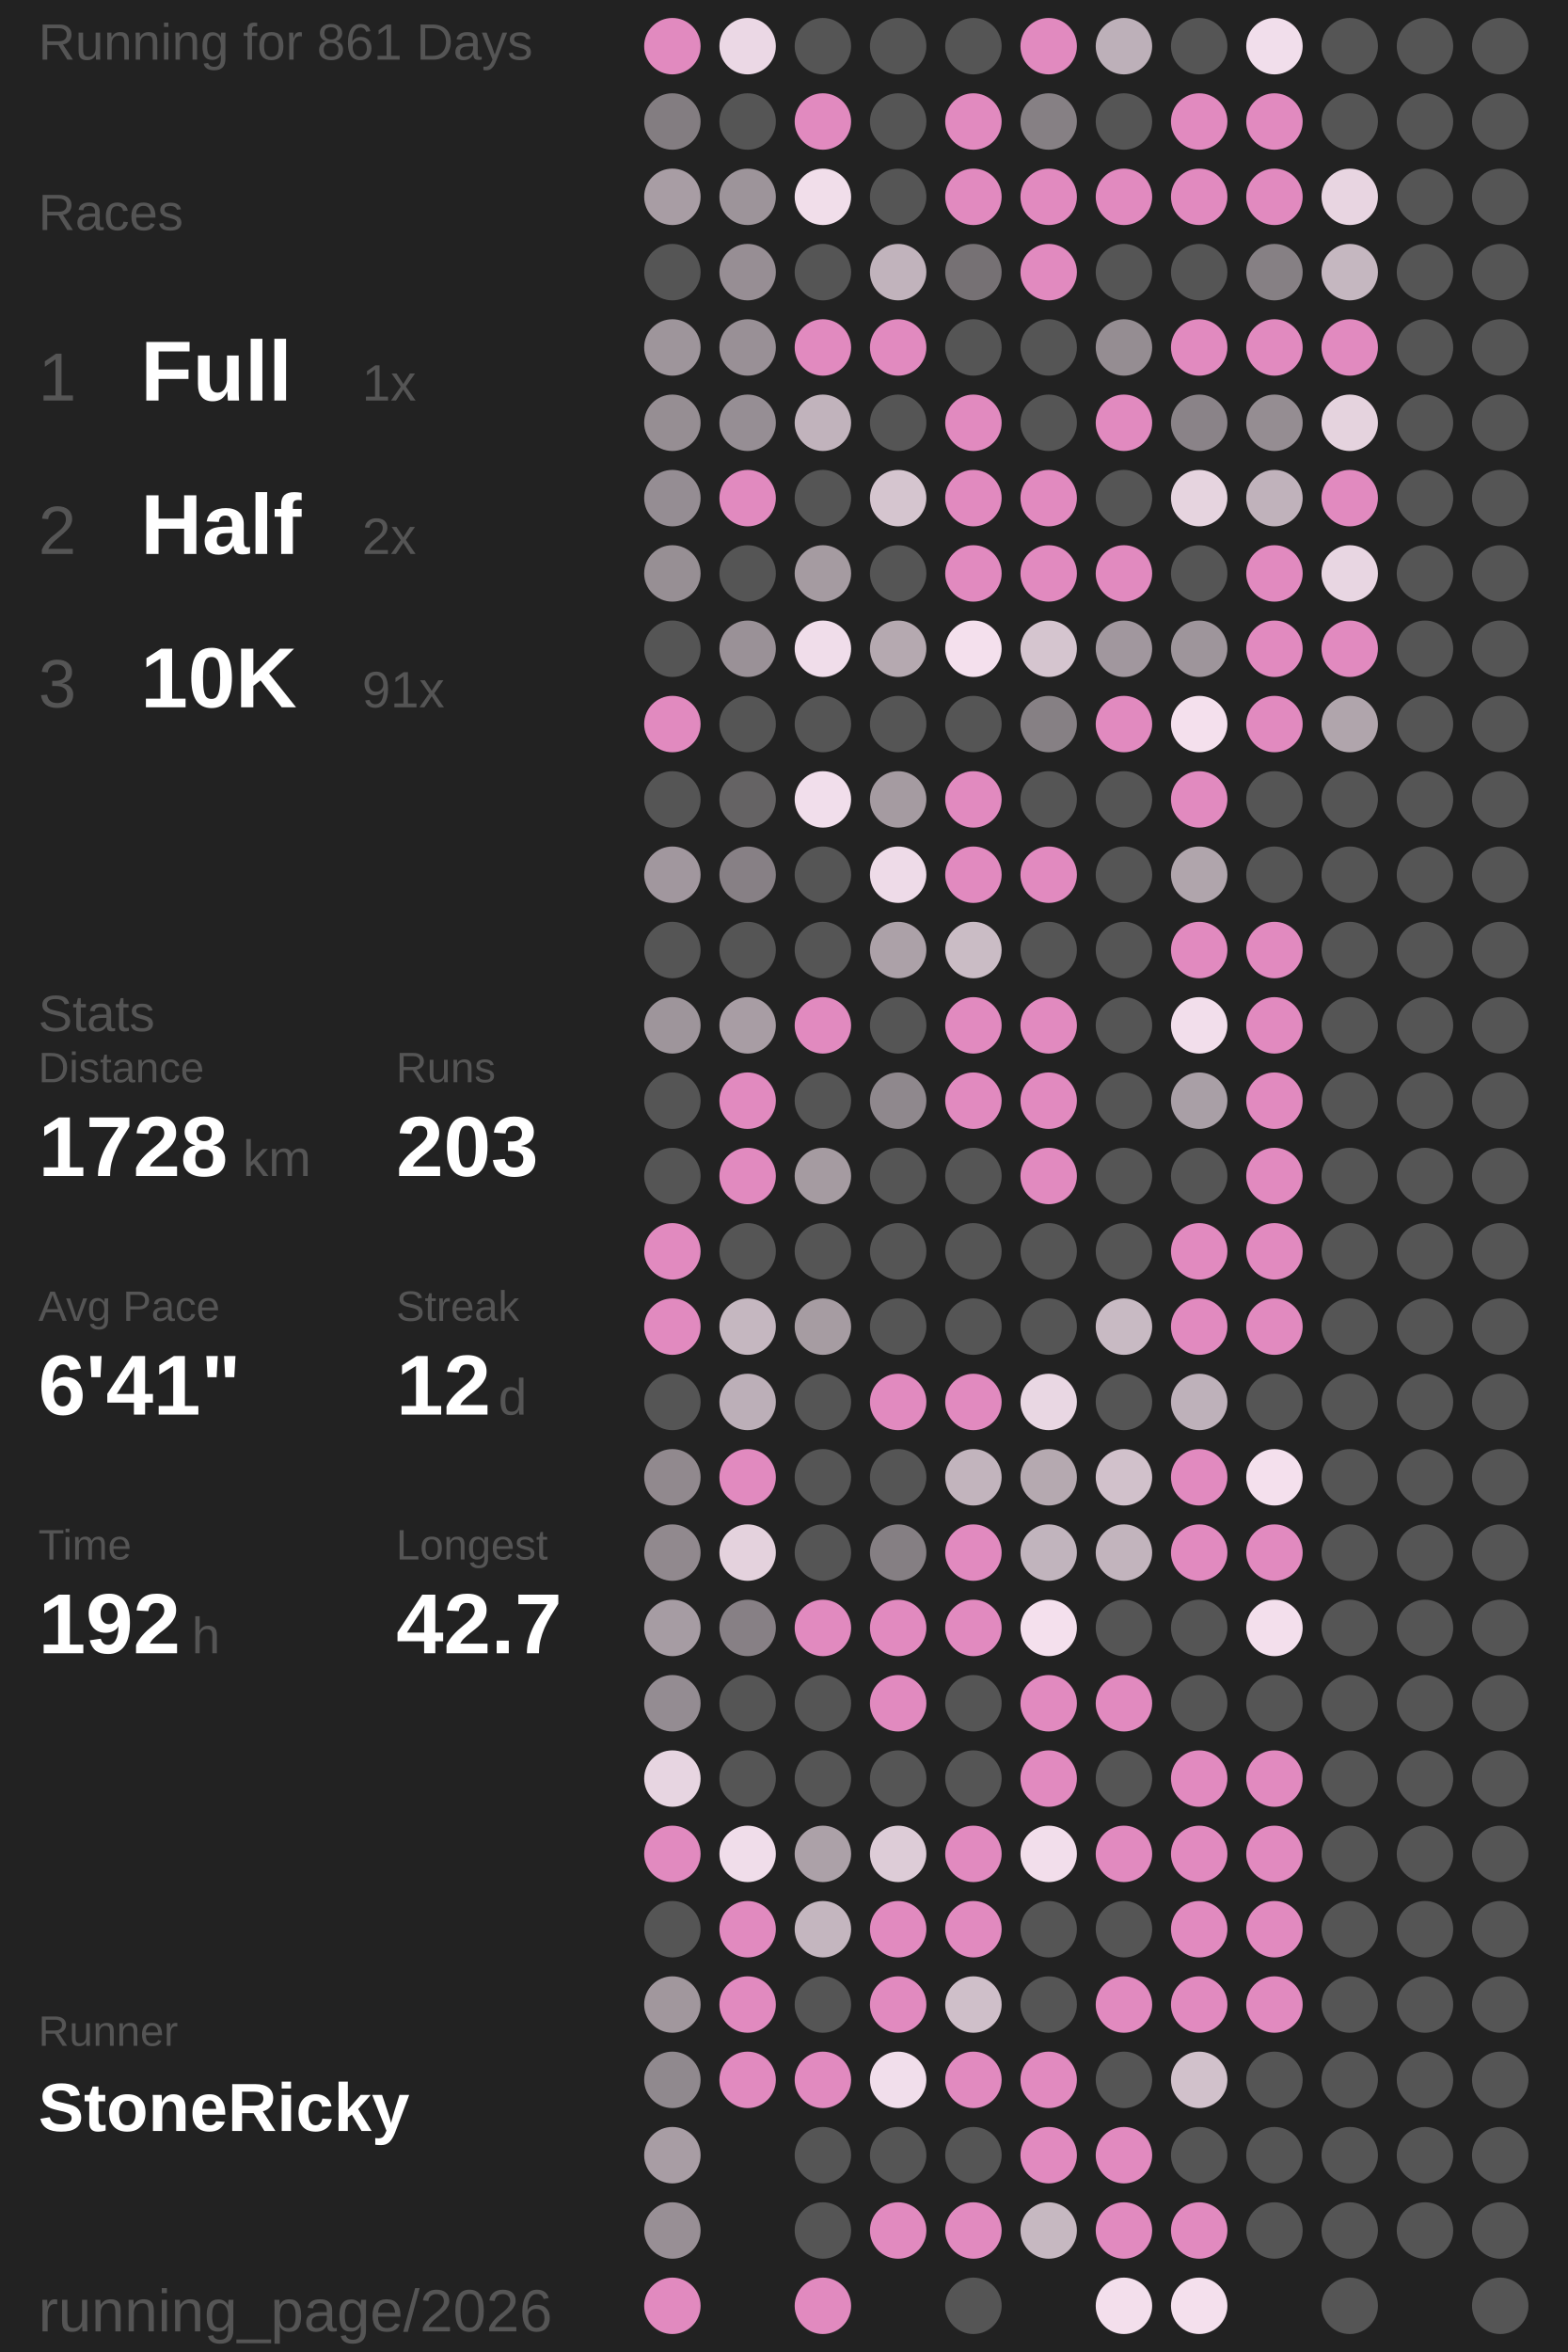
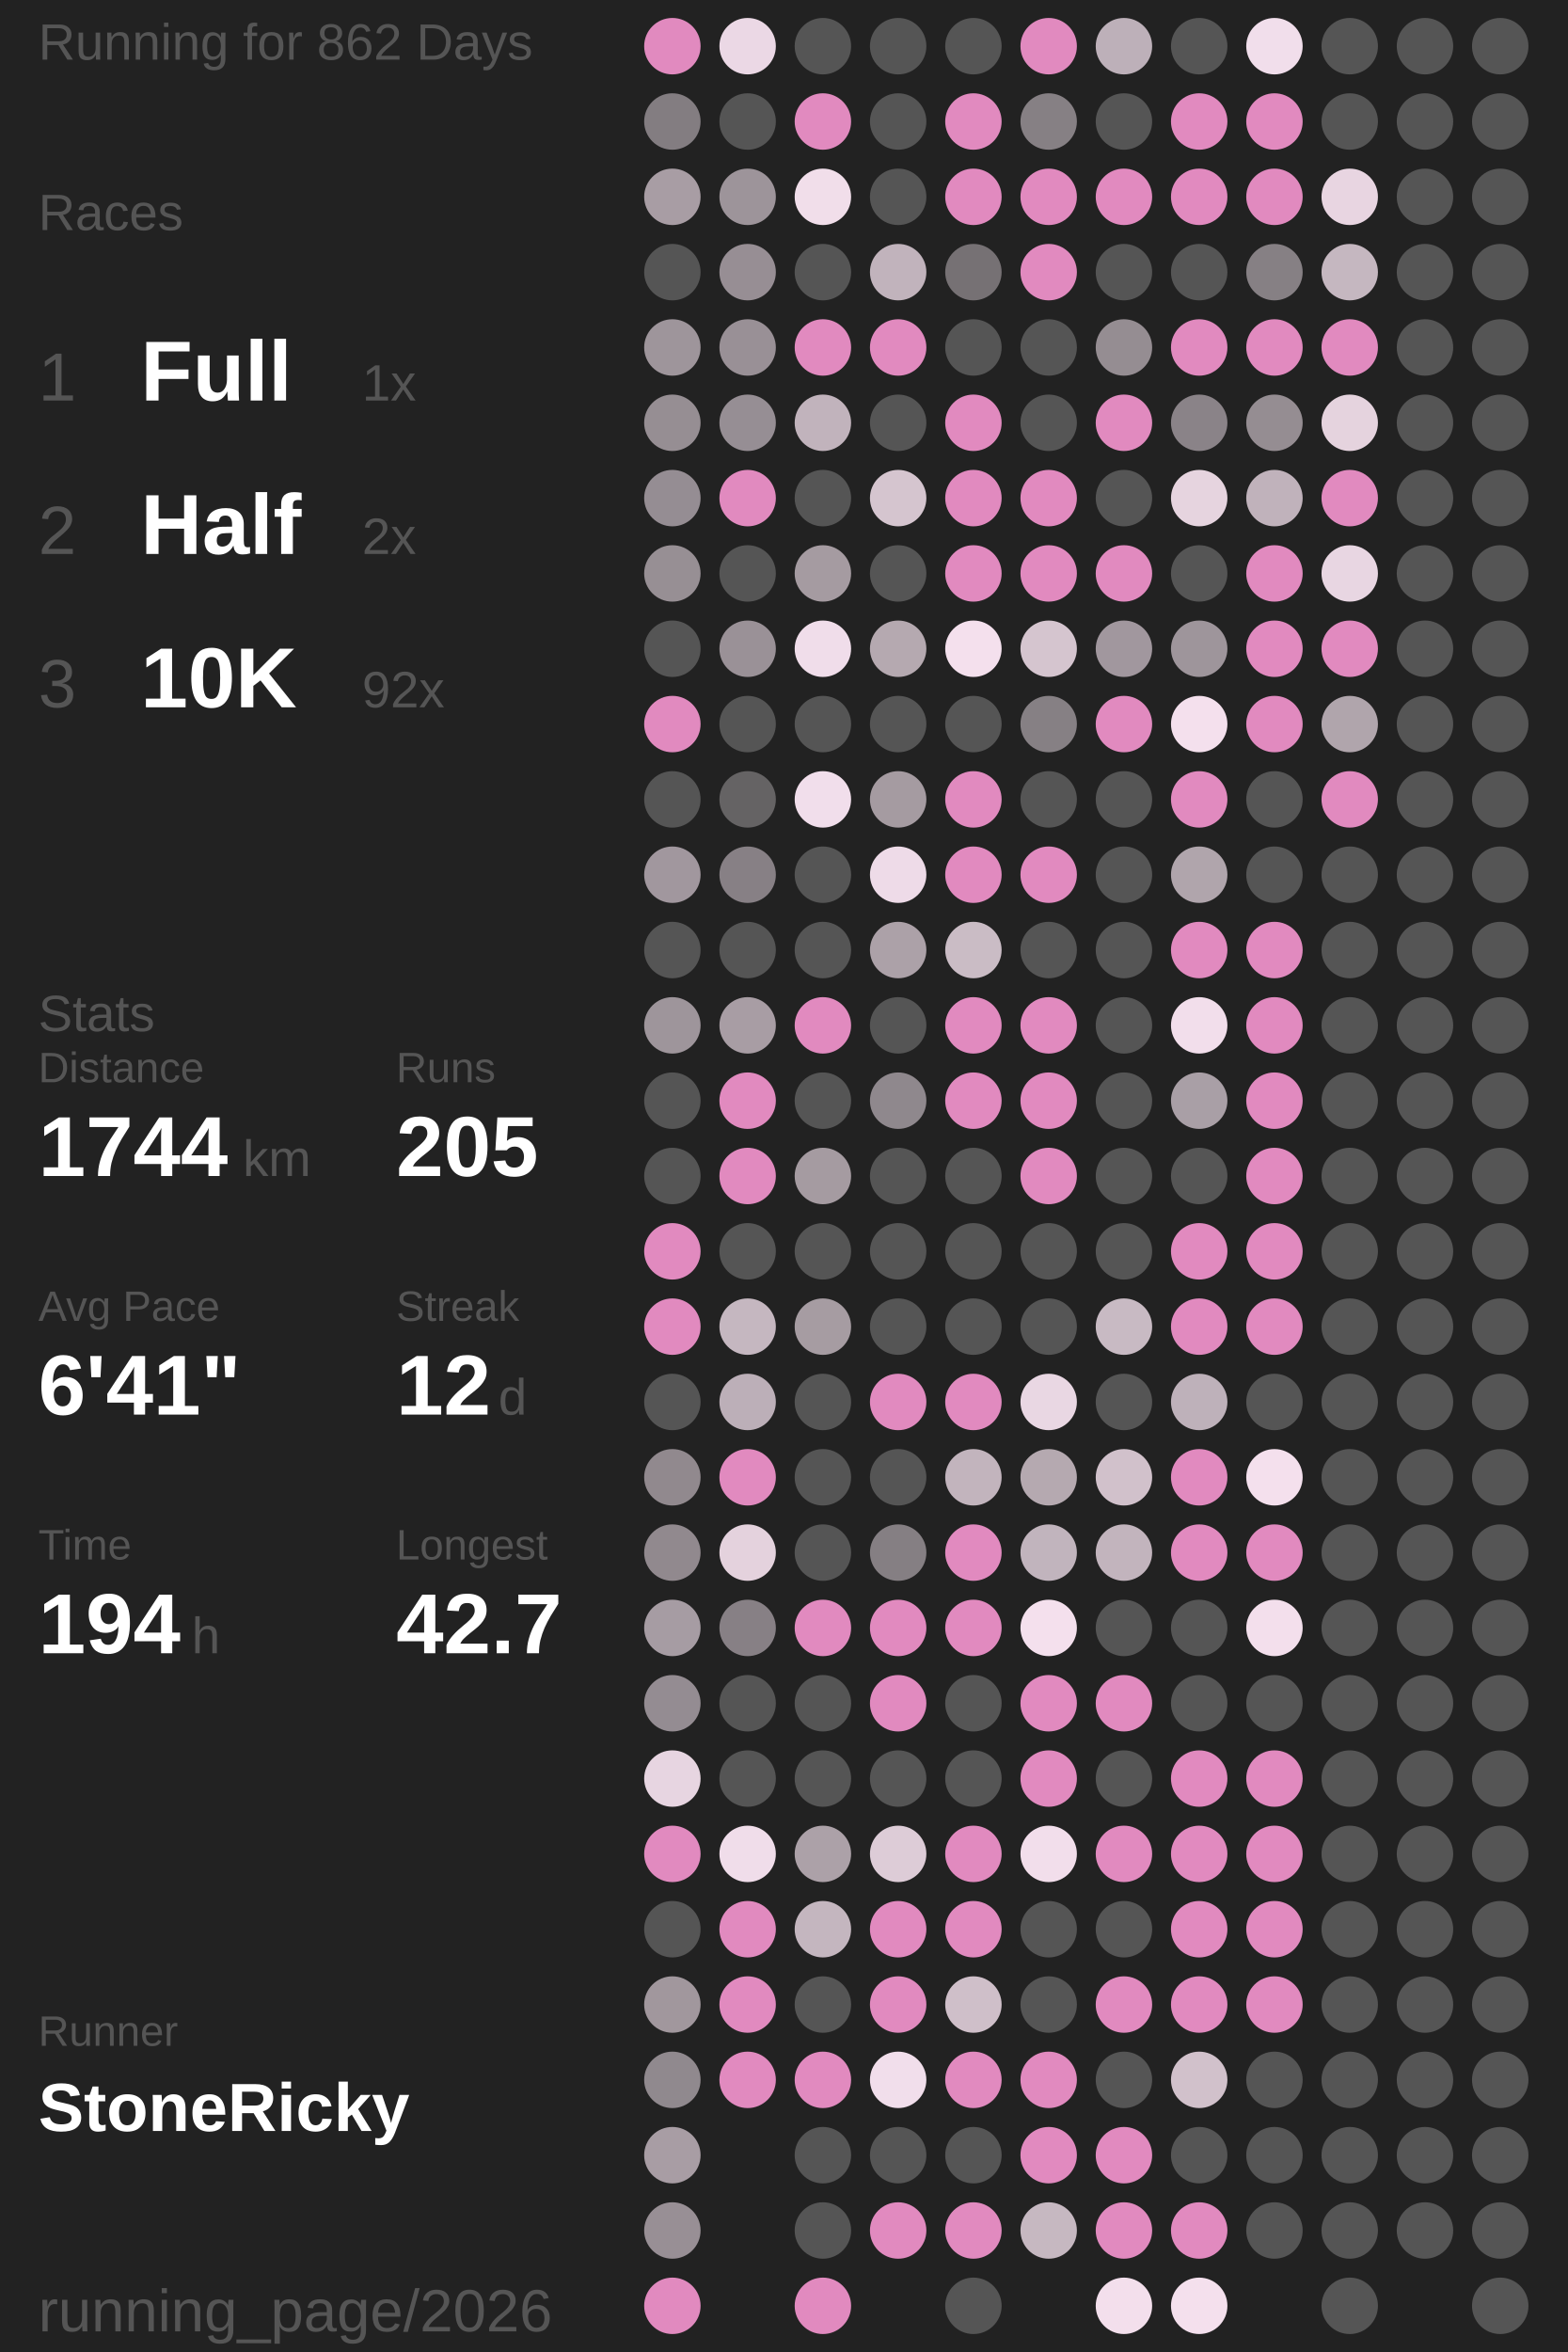
<svg xmlns="http://www.w3.org/2000/svg" baseProfile="full" height="300mm" version="1.1" viewBox="11,12,175,276" width="200mm">
  <defs />
  <rect fill="#222222" height="300" width="200" x="0" y="0" />
-   <text fill="#555555" style="font-size:6px; font-family:Arial;" x="11" y="19">Running for 861 Days</text>
+   <text fill="#555555" style="font-size:6px; font-family:Arial;" x="11" y="19">Running for 862 Days</text>
  <text fill="#555555" style="font-size:6px; font-family:Arial;" x="11" y="39">Races</text>
  <text fill="#555555" style="font-size:8px; font-family:Arial;" x="11" y="59">1</text>
  <text fill="#FFFFFF" style="font-size:10px; font-family:Arial; font-weight:bold;" x="23" y="59">Full</text>
  <text fill="#555555" style="font-size:6px; font-family:Arial;" x="49" y="59">1x</text>
  <text fill="#555555" style="font-size:8px; font-family:Arial;" x="11" y="77">2</text>
  <text fill="#FFFFFF" style="font-size:10px; font-family:Arial; font-weight:bold;" x="23" y="77">Half</text>
  <text fill="#555555" style="font-size:6px; font-family:Arial;" x="49" y="77">2x</text>
  <text fill="#555555" style="font-size:8px; font-family:Arial;" x="11" y="95">3</text>
  <text fill="#FFFFFF" style="font-size:10px; font-family:Arial; font-weight:bold;" x="23" y="95">10K</text>
-   <text fill="#555555" style="font-size:6px; font-family:Arial;" x="49" y="95">91x</text>
+   <text fill="#555555" style="font-size:6px; font-family:Arial;" x="49" y="95">92x</text>
  <text fill="#555555" style="font-size:6px; font-family:Arial;" x="11" y="133">Stats</text>
  <text fill="#555555" style="font-size:5px; font-family:Arial;" x="11" y="139">Distance</text>
-   <text fill="#FFFFFF" style="font-size:10px; font-family:Arial; font-weight:bold;" x="11" y="150">1728</text>
+   <text fill="#FFFFFF" style="font-size:10px; font-family:Arial; font-weight:bold;" x="11" y="150">1744</text>
  <text fill="#555555" style="font-size:6px; font-family:Arial;" x="35" y="150">km</text>
  <text fill="#555555" style="font-size:5px; font-family:Arial;" x="53" y="139">Runs</text>
-   <text fill="#FFFFFF" style="font-size:10px; font-family:Arial; font-weight:bold;" x="53" y="150">203</text>
+   <text fill="#FFFFFF" style="font-size:10px; font-family:Arial; font-weight:bold;" x="53" y="150">205</text>
  <text fill="#555555" style="font-size:5px; font-family:Arial;" x="11" y="167">Avg Pace</text>
  <text fill="#FFFFFF" style="font-size:10px; font-family:Arial; font-weight:bold;" x="11" y="178">6'41"</text>
  <text fill="#555555" style="font-size:5px; font-family:Arial;" x="53" y="167">Streak</text>
  <text fill="#FFFFFF" style="font-size:10px; font-family:Arial; font-weight:bold;" x="53" y="178">12</text>
  <text fill="#555555" style="font-size:6px; font-family:Arial;" x="65" y="178">d</text>
  <text fill="#555555" style="font-size:5px; font-family:Arial;" x="11" y="195">Time</text>
-   <text fill="#FFFFFF" style="font-size:10px; font-family:Arial; font-weight:bold;" x="11" y="206">192</text>
+   <text fill="#FFFFFF" style="font-size:10px; font-family:Arial; font-weight:bold;" x="11" y="206">194</text>
  <text fill="#555555" style="font-size:6px; font-family:Arial;" x="29" y="206">h</text>
  <text fill="#555555" style="font-size:5px; font-family:Arial;" x="53" y="195">Longest</text>
  <text fill="#FFFFFF" style="font-size:10px; font-family:Arial; font-weight:bold;" x="53" y="206">42.7</text>
  <text fill="#555555" style="font-size:5px; font-family:Arial;" x="11" y="252.065">Runner</text>
  <text fill="#FFFFFF" style="font-size:8px; font-family:Arial; font-weight:bold;" x="11" y="262.065">StoneRicky</text>
  <text fill="#555555" style="font-size:7px; font-family:Arial;" x="11" y="285.581">running_page/2026</text>
  <circle cx="85.417" cy="17.419" fill="#E18ABF" r="3.312" />
  <circle cx="85.417" cy="26.258" fill="#837d81" r="3.312" />
  <circle cx="85.417" cy="35.097" fill="#a89da4" r="3.312" />
  <circle cx="85.417" cy="43.935" fill="#555555" r="3.312" />
  <circle cx="85.417" cy="52.774" fill="#9e959b" r="3.312" />
  <circle cx="85.417" cy="61.613" fill="#968e93" r="3.312" />
  <circle cx="85.417" cy="70.452" fill="#958d93" r="3.312" />
  <circle cx="85.417" cy="79.29" fill="#978f94" r="3.312" />
  <circle cx="85.417" cy="88.129" fill="#555555" r="3.312" />
  <circle cx="85.417" cy="96.968" fill="#E18ABF" r="3.312" />
  <circle cx="85.417" cy="105.806" fill="#555555" r="3.312" />
  <circle cx="85.417" cy="114.645" fill="#a1979e" r="3.312" />
  <circle cx="85.417" cy="123.484" fill="#555555" r="3.312" />
  <circle cx="85.417" cy="132.323" fill="#9e959b" r="3.312" />
  <circle cx="85.417" cy="141.161" fill="#555555" r="3.312" />
  <circle cx="85.417" cy="150" fill="#555555" r="3.312" />
  <circle cx="85.417" cy="158.839" fill="#E18ABF" r="3.312" />
  <circle cx="85.417" cy="167.677" fill="#E18ABF" r="3.312" />
  <circle cx="85.417" cy="176.516" fill="#555555" r="3.312" />
  <circle cx="85.417" cy="185.355" fill="#91898e" r="3.312" />
  <circle cx="85.417" cy="194.194" fill="#91898e" r="3.312" />
  <circle cx="85.417" cy="203.032" fill="#a69ca3" r="3.312" />
  <circle cx="85.417" cy="211.871" fill="#948c92" r="3.312" />
  <circle cx="85.417" cy="220.71" fill="#e7d5e1" r="3.312" />
  <circle cx="85.417" cy="229.548" fill="#E18ABF" r="3.312" />
  <circle cx="85.417" cy="238.387" fill="#555555" r="3.312" />
  <circle cx="85.417" cy="247.226" fill="#a1979d" r="3.312" />
  <circle cx="85.417" cy="256.065" fill="#90898e" r="3.312" />
  <circle cx="85.417" cy="264.903" fill="#a89da4" r="3.312" />
  <circle cx="85.417" cy="273.742" fill="#988f95" r="3.312" />
  <circle cx="85.417" cy="282.581" fill="#E18ABF" r="3.312" />
  <circle cx="94.25" cy="17.419" fill="#ebd8e5" r="3.312" />
  <circle cx="94.25" cy="26.258" fill="#555555" r="3.312" />
  <circle cx="94.25" cy="35.097" fill="#9d949a" r="3.312" />
  <circle cx="94.25" cy="43.935" fill="#978e94" r="3.312" />
  <circle cx="94.25" cy="52.774" fill="#999096" r="3.312" />
  <circle cx="94.25" cy="61.613" fill="#968e94" r="3.312" />
  <circle cx="94.25" cy="70.452" fill="#E18ABF" r="3.312" />
  <circle cx="94.25" cy="79.29" fill="#555555" r="3.312" />
  <circle cx="94.25" cy="88.129" fill="#9a9197" r="3.312" />
  <circle cx="94.25" cy="96.968" fill="#555555" r="3.312" />
  <circle cx="94.25" cy="105.806" fill="#656364" r="3.312" />
  <circle cx="94.25" cy="114.645" fill="#878085" r="3.312" />
  <circle cx="94.25" cy="123.484" fill="#555555" r="3.312" />
  <circle cx="94.25" cy="132.323" fill="#a89da4" r="3.312" />
  <circle cx="94.25" cy="141.161" fill="#E18ABF" r="3.312" />
  <circle cx="94.25" cy="150" fill="#E18ABF" r="3.312" />
  <circle cx="94.25" cy="158.839" fill="#555555" r="3.312" />
  <circle cx="94.25" cy="167.677" fill="#c5b7c0" r="3.312" />
  <circle cx="94.25" cy="176.516" fill="#bcafb8" r="3.312" />
  <circle cx="94.25" cy="185.355" fill="#E18ABF" r="3.312" />
  <circle cx="94.25" cy="194.194" fill="#e4d2dd" r="3.312" />
  <circle cx="94.25" cy="203.032" fill="#878085" r="3.312" />
  <circle cx="94.25" cy="211.871" fill="#555555" r="3.312" />
  <circle cx="94.25" cy="220.71" fill="#555555" r="3.312" />
  <circle cx="94.25" cy="229.548" fill="#f0ddea" r="3.312" />
  <circle cx="94.25" cy="238.387" fill="#E18ABF" r="3.312" />
  <circle cx="94.25" cy="247.226" fill="#E18ABF" r="3.312" />
  <circle cx="94.25" cy="256.065" fill="#E18ABF" r="3.312" />
  <circle cx="103.083" cy="17.419" fill="#555555" r="3.312" />
  <circle cx="103.083" cy="26.258" fill="#E18ABF" r="3.312" />
  <circle cx="103.083" cy="35.097" fill="#f1deea" r="3.312" />
  <circle cx="103.083" cy="43.935" fill="#555555" r="3.312" />
  <circle cx="103.083" cy="52.774" fill="#E18ABF" r="3.312" />
  <circle cx="103.083" cy="61.613" fill="#c1b3bc" r="3.312" />
  <circle cx="103.083" cy="70.452" fill="#555555" r="3.312" />
  <circle cx="103.083" cy="79.29" fill="#a59ba1" r="3.312" />
  <circle cx="103.083" cy="88.129" fill="#f0ddea" r="3.312" />
  <circle cx="103.083" cy="96.968" fill="#555555" r="3.312" />
  <circle cx="103.083" cy="105.806" fill="#f1deeb" r="3.312" />
  <circle cx="103.083" cy="114.645" fill="#555555" r="3.312" />
  <circle cx="103.083" cy="123.484" fill="#555555" r="3.312" />
  <circle cx="103.083" cy="132.323" fill="#E18ABF" r="3.312" />
  <circle cx="103.083" cy="141.161" fill="#555555" r="3.312" />
  <circle cx="103.083" cy="150" fill="#a59ba1" r="3.312" />
  <circle cx="103.083" cy="158.839" fill="#555555" r="3.312" />
  <circle cx="103.083" cy="167.677" fill="#a69ca2" r="3.312" />
  <circle cx="103.083" cy="176.516" fill="#555555" r="3.312" />
  <circle cx="103.083" cy="185.355" fill="#555555" r="3.312" />
  <circle cx="103.083" cy="194.194" fill="#555555" r="3.312" />
  <circle cx="103.083" cy="203.032" fill="#E18ABF" r="3.312" />
  <circle cx="103.083" cy="211.871" fill="#555555" r="3.312" />
  <circle cx="103.083" cy="220.71" fill="#555555" r="3.312" />
  <circle cx="103.083" cy="229.548" fill="#aca1a8" r="3.312" />
  <circle cx="103.083" cy="238.387" fill="#c4b6bf" r="3.312" />
  <circle cx="103.083" cy="247.226" fill="#555555" r="3.312" />
  <circle cx="103.083" cy="256.065" fill="#E18ABF" r="3.312" />
  <circle cx="103.083" cy="264.903" fill="#555555" r="3.312" />
  <circle cx="103.083" cy="273.742" fill="#555555" r="3.312" />
  <circle cx="103.083" cy="282.581" fill="#E18ABF" r="3.312" />
  <circle cx="111.917" cy="17.419" fill="#555555" r="3.312" />
  <circle cx="111.917" cy="26.258" fill="#555555" r="3.312" />
  <circle cx="111.917" cy="35.097" fill="#555555" r="3.312" />
  <circle cx="111.917" cy="43.935" fill="#c1b3bc" r="3.312" />
  <circle cx="111.917" cy="52.774" fill="#E18ABF" r="3.312" />
  <circle cx="111.917" cy="61.613" fill="#555555" r="3.312" />
  <circle cx="111.917" cy="70.452" fill="#d5c5cf" r="3.312" />
  <circle cx="111.917" cy="79.29" fill="#555555" r="3.312" />
  <circle cx="111.917" cy="88.129" fill="#b5a9b0" r="3.312" />
  <circle cx="111.917" cy="96.968" fill="#555555" r="3.312" />
  <circle cx="111.917" cy="105.806" fill="#a59ba1" r="3.312" />
  <circle cx="111.917" cy="114.645" fill="#eedbe8" r="3.312" />
  <circle cx="111.917" cy="123.484" fill="#aca1a8" r="3.312" />
  <circle cx="111.917" cy="132.323" fill="#555555" r="3.312" />
  <circle cx="111.917" cy="141.161" fill="#8f888d" r="3.312" />
  <circle cx="111.917" cy="150" fill="#555555" r="3.312" />
  <circle cx="111.917" cy="158.839" fill="#555555" r="3.312" />
  <circle cx="111.917" cy="167.677" fill="#555555" r="3.312" />
  <circle cx="111.917" cy="176.516" fill="#E18ABF" r="3.312" />
  <circle cx="111.917" cy="185.355" fill="#555555" r="3.312" />
  <circle cx="111.917" cy="194.194" fill="#857f83" r="3.312" />
  <circle cx="111.917" cy="203.032" fill="#E18ABF" r="3.312" />
  <circle cx="111.917" cy="211.871" fill="#E18ABF" r="3.312" />
  <circle cx="111.917" cy="220.71" fill="#555555" r="3.312" />
  <circle cx="111.917" cy="229.548" fill="#ddccd7" r="3.312" />
  <circle cx="111.917" cy="238.387" fill="#E18ABF" r="3.312" />
  <circle cx="111.917" cy="247.226" fill="#E18ABF" r="3.312" />
  <circle cx="111.917" cy="256.065" fill="#f1deeb" r="3.312" />
  <circle cx="111.917" cy="264.903" fill="#555555" r="3.312" />
  <circle cx="111.917" cy="273.742" fill="#E18ABF" r="3.312" />
  <circle cx="120.75" cy="17.419" fill="#555555" r="3.312" />
  <circle cx="120.75" cy="26.258" fill="#E18ABF" r="3.312" />
  <circle cx="120.75" cy="35.097" fill="#E18ABF" r="3.312" />
  <circle cx="120.75" cy="43.935" fill="#767174" r="3.312" />
  <circle cx="120.75" cy="52.774" fill="#555555" r="3.312" />
  <circle cx="120.75" cy="61.613" fill="#E18ABF" r="3.312" />
  <circle cx="120.75" cy="70.452" fill="#E18ABF" r="3.312" />
  <circle cx="120.75" cy="79.29" fill="#E18ABF" r="3.312" />
  <circle cx="120.75" cy="88.129" fill="#f4e0ed" r="3.312" />
  <circle cx="120.75" cy="96.968" fill="#555555" r="3.312" />
  <circle cx="120.75" cy="105.806" fill="#E18ABF" r="3.312" />
  <circle cx="120.75" cy="114.645" fill="#E18ABF" r="3.312" />
  <circle cx="120.75" cy="123.484" fill="#cabcc5" r="3.312" />
  <circle cx="120.75" cy="132.323" fill="#E18ABF" r="3.312" />
  <circle cx="120.75" cy="141.161" fill="#E18ABF" r="3.312" />
  <circle cx="120.75" cy="150" fill="#555555" r="3.312" />
  <circle cx="120.75" cy="158.839" fill="#555555" r="3.312" />
  <circle cx="120.75" cy="167.677" fill="#555555" r="3.312" />
  <circle cx="120.75" cy="176.516" fill="#E18ABF" r="3.312" />
  <circle cx="120.75" cy="185.355" fill="#c2b4bd" r="3.312" />
  <circle cx="120.75" cy="194.194" fill="#E18ABF" r="3.312" />
  <circle cx="120.75" cy="203.032" fill="#E18ABF" r="3.312" />
  <circle cx="120.75" cy="211.871" fill="#555555" r="3.312" />
  <circle cx="120.75" cy="220.71" fill="#555555" r="3.312" />
  <circle cx="120.75" cy="229.548" fill="#E18ABF" r="3.312" />
  <circle cx="120.75" cy="238.387" fill="#E18ABF" r="3.312" />
  <circle cx="120.75" cy="247.226" fill="#cfbfc9" r="3.312" />
  <circle cx="120.75" cy="256.065" fill="#E18ABF" r="3.312" />
  <circle cx="120.75" cy="264.903" fill="#555555" r="3.312" />
  <circle cx="120.75" cy="273.742" fill="#E18ABF" r="3.312" />
  <circle cx="120.75" cy="282.581" fill="#555555" r="3.312" />
  <circle cx="129.583" cy="17.419" fill="#E18ABF" r="3.312" />
  <circle cx="129.583" cy="26.258" fill="#868084" r="3.312" />
  <circle cx="129.583" cy="35.097" fill="#E18ABF" r="3.312" />
  <circle cx="129.583" cy="43.935" fill="#E18ABF" r="3.312" />
  <circle cx="129.583" cy="52.774" fill="#555555" r="3.312" />
  <circle cx="129.583" cy="61.613" fill="#555555" r="3.312" />
  <circle cx="129.583" cy="70.452" fill="#E18ABF" r="3.312" />
  <circle cx="129.583" cy="79.29" fill="#E18ABF" r="3.312" />
  <circle cx="129.583" cy="88.129" fill="#d5c5cf" r="3.312" />
  <circle cx="129.583" cy="96.968" fill="#868084" r="3.312" />
  <circle cx="129.583" cy="105.806" fill="#555555" r="3.312" />
  <circle cx="129.583" cy="114.645" fill="#E18ABF" r="3.312" />
  <circle cx="129.583" cy="123.484" fill="#555555" r="3.312" />
  <circle cx="129.583" cy="132.323" fill="#E18ABF" r="3.312" />
  <circle cx="129.583" cy="141.161" fill="#E18ABF" r="3.312" />
  <circle cx="129.583" cy="150" fill="#E18ABF" r="3.312" />
  <circle cx="129.583" cy="158.839" fill="#555555" r="3.312" />
  <circle cx="129.583" cy="167.677" fill="#555555" r="3.312" />
  <circle cx="129.583" cy="176.516" fill="#e9d7e3" r="3.312" />
  <circle cx="129.583" cy="185.355" fill="#b5a9b0" r="3.312" />
  <circle cx="129.583" cy="194.194" fill="#c1b4bd" r="3.312" />
  <circle cx="129.583" cy="203.032" fill="#f4e0ed" r="3.312" />
  <circle cx="129.583" cy="211.871" fill="#E18ABF" r="3.312" />
  <circle cx="129.583" cy="220.71" fill="#E18ABF" r="3.312" />
  <circle cx="129.583" cy="229.548" fill="#f2deeb" r="3.312" />
  <circle cx="129.583" cy="238.387" fill="#555555" r="3.312" />
  <circle cx="129.583" cy="247.226" fill="#555555" r="3.312" />
  <circle cx="129.583" cy="256.065" fill="#E18ABF" r="3.312" />
  <circle cx="129.583" cy="264.903" fill="#E18ABF" r="3.312" />
  <circle cx="129.583" cy="273.742" fill="#c6b8c1" r="3.312" />
  <circle cx="138.417" cy="17.419" fill="#bdb0b9" r="3.312" />
  <circle cx="138.417" cy="26.258" fill="#555555" r="3.312" />
  <circle cx="138.417" cy="35.097" fill="#E18ABF" r="3.312" />
  <circle cx="138.417" cy="43.935" fill="#555555" r="3.312" />
  <circle cx="138.417" cy="52.774" fill="#958d92" r="3.312" />
  <circle cx="138.417" cy="61.613" fill="#E18ABF" r="3.312" />
  <circle cx="138.417" cy="70.452" fill="#555555" r="3.312" />
  <circle cx="138.417" cy="79.29" fill="#E18ABF" r="3.312" />
  <circle cx="138.417" cy="88.129" fill="#a1979e" r="3.312" />
  <circle cx="138.417" cy="96.968" fill="#E18ABF" r="3.312" />
  <circle cx="138.417" cy="105.806" fill="#555555" r="3.312" />
  <circle cx="138.417" cy="114.645" fill="#555555" r="3.312" />
  <circle cx="138.417" cy="123.484" fill="#555555" r="3.312" />
  <circle cx="138.417" cy="132.323" fill="#555555" r="3.312" />
  <circle cx="138.417" cy="141.161" fill="#555555" r="3.312" />
  <circle cx="138.417" cy="150" fill="#555555" r="3.312" />
  <circle cx="138.417" cy="158.839" fill="#555555" r="3.312" />
  <circle cx="138.417" cy="167.677" fill="#c8bac3" r="3.312" />
  <circle cx="138.417" cy="176.516" fill="#555555" r="3.312" />
  <circle cx="138.417" cy="185.355" fill="#d1c1cb" r="3.312" />
  <circle cx="138.417" cy="194.194" fill="#c2b4bd" r="3.312" />
  <circle cx="138.417" cy="203.032" fill="#555555" r="3.312" />
  <circle cx="138.417" cy="211.871" fill="#E18ABF" r="3.312" />
  <circle cx="138.417" cy="220.71" fill="#555555" r="3.312" />
  <circle cx="138.417" cy="229.548" fill="#E18ABF" r="3.312" />
  <circle cx="138.417" cy="238.387" fill="#555555" r="3.312" />
  <circle cx="138.417" cy="247.226" fill="#E18ABF" r="3.312" />
  <circle cx="138.417" cy="256.065" fill="#555555" r="3.312" />
  <circle cx="138.417" cy="264.903" fill="#E18ABF" r="3.312" />
  <circle cx="138.417" cy="273.742" fill="#E18ABF" r="3.312" />
  <circle cx="138.417" cy="282.581" fill="#f3dfec" r="3.312" />
  <circle cx="147.25" cy="17.419" fill="#555555" r="3.312" />
  <circle cx="147.25" cy="26.258" fill="#E18ABF" r="3.312" />
  <circle cx="147.25" cy="35.097" fill="#E18ABF" r="3.312" />
  <circle cx="147.25" cy="43.935" fill="#555555" r="3.312" />
  <circle cx="147.25" cy="52.774" fill="#E18ABF" r="3.312" />
  <circle cx="147.25" cy="61.613" fill="#8a8388" r="3.312" />
  <circle cx="147.25" cy="70.452" fill="#e6d4df" r="3.312" />
  <circle cx="147.25" cy="79.29" fill="#555555" r="3.312" />
  <circle cx="147.25" cy="88.129" fill="#9e959b" r="3.312" />
  <circle cx="147.25" cy="96.968" fill="#f4e0ed" r="3.312" />
  <circle cx="147.25" cy="105.806" fill="#E18ABF" r="3.312" />
  <circle cx="147.25" cy="114.645" fill="#b0a5ac" r="3.312" />
  <circle cx="147.25" cy="123.484" fill="#E18ABF" r="3.312" />
  <circle cx="147.25" cy="132.323" fill="#f2deeb" r="3.312" />
  <circle cx="147.25" cy="141.161" fill="#a99fa6" r="3.312" />
  <circle cx="147.25" cy="150" fill="#555555" r="3.312" />
  <circle cx="147.25" cy="158.839" fill="#E18ABF" r="3.312" />
  <circle cx="147.25" cy="167.677" fill="#E18ABF" r="3.312" />
  <circle cx="147.25" cy="176.516" fill="#beb1ba" r="3.312" />
  <circle cx="147.25" cy="185.355" fill="#E18ABF" r="3.312" />
  <circle cx="147.25" cy="194.194" fill="#E18ABF" r="3.312" />
  <circle cx="147.25" cy="203.032" fill="#555555" r="3.312" />
  <circle cx="147.25" cy="211.871" fill="#555555" r="3.312" />
  <circle cx="147.25" cy="220.71" fill="#E18ABF" r="3.312" />
  <circle cx="147.25" cy="229.548" fill="#E18ABF" r="3.312" />
  <circle cx="147.25" cy="238.387" fill="#E18ABF" r="3.312" />
  <circle cx="147.25" cy="247.226" fill="#E18ABF" r="3.312" />
  <circle cx="147.25" cy="256.065" fill="#d1c1cb" r="3.312" />
  <circle cx="147.25" cy="264.903" fill="#555555" r="3.312" />
  <circle cx="147.25" cy="273.742" fill="#E18ABF" r="3.312" />
  <circle cx="147.25" cy="282.581" fill="#f4e0ed" r="3.312" />
  <circle cx="156.083" cy="17.419" fill="#f1deeb" r="3.312" />
  <circle cx="156.083" cy="26.258" fill="#E18ABF" r="3.312" />
  <circle cx="156.083" cy="35.097" fill="#E18ABF" r="3.312" />
  <circle cx="156.083" cy="43.935" fill="#868084" r="3.312" />
  <circle cx="156.083" cy="52.774" fill="#E18ABF" r="3.312" />
  <circle cx="156.083" cy="61.613" fill="#958d92" r="3.312" />
  <circle cx="156.083" cy="70.452" fill="#c0b2bb" r="3.312" />
  <circle cx="156.083" cy="79.29" fill="#E18ABF" r="3.312" />
  <circle cx="156.083" cy="88.129" fill="#E18ABF" r="3.312" />
  <circle cx="156.083" cy="96.968" fill="#E18ABF" r="3.312" />
  <circle cx="156.083" cy="105.806" fill="#555555" r="3.312" />
  <circle cx="156.083" cy="114.645" fill="#555555" r="3.312" />
  <circle cx="156.083" cy="123.484" fill="#E18ABF" r="3.312" />
  <circle cx="156.083" cy="132.323" fill="#E18ABF" r="3.312" />
  <circle cx="156.083" cy="141.161" fill="#E18ABF" r="3.312" />
  <circle cx="156.083" cy="150" fill="#E18ABF" r="3.312" />
  <circle cx="156.083" cy="158.839" fill="#E18ABF" r="3.312" />
  <circle cx="156.083" cy="167.677" fill="#E18ABF" r="3.312" />
  <circle cx="156.083" cy="176.516" fill="#555555" r="3.312" />
  <circle cx="156.083" cy="185.355" fill="#f4e0ed" r="3.312" />
  <circle cx="156.083" cy="194.194" fill="#E18ABF" r="3.312" />
  <circle cx="156.083" cy="203.032" fill="#f3dfec" r="3.312" />
  <circle cx="156.083" cy="211.871" fill="#555555" r="3.312" />
  <circle cx="156.083" cy="220.71" fill="#E18ABF" r="3.312" />
  <circle cx="156.083" cy="229.548" fill="#E18ABF" r="3.312" />
  <circle cx="156.083" cy="238.387" fill="#E18ABF" r="3.312" />
  <circle cx="156.083" cy="247.226" fill="#E18ABF" r="3.312" />
  <circle cx="156.083" cy="256.065" fill="#555555" r="3.312" />
  <circle cx="156.083" cy="264.903" fill="#555555" r="3.312" />
  <circle cx="156.083" cy="273.742" fill="#555555" r="3.312" />
  <circle cx="164.917" cy="17.419" fill="#555555" r="3.312" />
  <circle cx="164.917" cy="26.258" fill="#555555" r="3.312" />
  <circle cx="164.917" cy="35.097" fill="#e8d5e1" r="3.312" />
  <circle cx="164.917" cy="43.935" fill="#c5b7c0" r="3.312" />
  <circle cx="164.917" cy="52.774" fill="#E18ABF" r="3.312" />
  <circle cx="164.917" cy="61.613" fill="#e5d3de" r="3.312" />
  <circle cx="164.917" cy="70.452" fill="#E18ABF" r="3.312" />
  <circle cx="164.917" cy="79.29" fill="#e8d6e2" r="3.312" />
  <circle cx="164.917" cy="88.129" fill="#E18ABF" r="3.312" />
  <circle cx="164.917" cy="96.968" fill="#b0a5ac" r="3.312" />
-   <circle cx="164.917" cy="105.806" fill="#555555" r="3.312" />
+   <circle cx="164.917" cy="105.806" fill="#E18ABF" r="3.312" />
  <circle cx="164.917" cy="114.645" fill="#555555" r="3.312" />
  <circle cx="164.917" cy="123.484" fill="#555555" r="3.312" />
  <circle cx="164.917" cy="132.323" fill="#555555" r="3.312" />
  <circle cx="164.917" cy="141.161" fill="#555555" r="3.312" />
  <circle cx="164.917" cy="150" fill="#555555" r="3.312" />
  <circle cx="164.917" cy="158.839" fill="#555555" r="3.312" />
  <circle cx="164.917" cy="167.677" fill="#555555" r="3.312" />
  <circle cx="164.917" cy="176.516" fill="#555555" r="3.312" />
  <circle cx="164.917" cy="185.355" fill="#555555" r="3.312" />
  <circle cx="164.917" cy="194.194" fill="#555555" r="3.312" />
  <circle cx="164.917" cy="203.032" fill="#555555" r="3.312" />
  <circle cx="164.917" cy="211.871" fill="#555555" r="3.312" />
  <circle cx="164.917" cy="220.71" fill="#555555" r="3.312" />
  <circle cx="164.917" cy="229.548" fill="#555555" r="3.312" />
  <circle cx="164.917" cy="238.387" fill="#555555" r="3.312" />
  <circle cx="164.917" cy="247.226" fill="#555555" r="3.312" />
  <circle cx="164.917" cy="256.065" fill="#555555" r="3.312" />
  <circle cx="164.917" cy="264.903" fill="#555555" r="3.312" />
  <circle cx="164.917" cy="273.742" fill="#555555" r="3.312" />
  <circle cx="164.917" cy="282.581" fill="#555555" r="3.312" />
  <circle cx="173.75" cy="17.419" fill="#555555" r="3.312" />
  <circle cx="173.75" cy="26.258" fill="#555555" r="3.312" />
  <circle cx="173.75" cy="35.097" fill="#555555" r="3.312" />
  <circle cx="173.75" cy="43.935" fill="#555555" r="3.312" />
  <circle cx="173.75" cy="52.774" fill="#555555" r="3.312" />
  <circle cx="173.75" cy="61.613" fill="#555555" r="3.312" />
  <circle cx="173.75" cy="70.452" fill="#555555" r="3.312" />
  <circle cx="173.75" cy="79.29" fill="#555555" r="3.312" />
  <circle cx="173.75" cy="88.129" fill="#555555" r="3.312" />
  <circle cx="173.75" cy="96.968" fill="#555555" r="3.312" />
  <circle cx="173.75" cy="105.806" fill="#555555" r="3.312" />
  <circle cx="173.75" cy="114.645" fill="#555555" r="3.312" />
  <circle cx="173.75" cy="123.484" fill="#555555" r="3.312" />
  <circle cx="173.75" cy="132.323" fill="#555555" r="3.312" />
  <circle cx="173.75" cy="141.161" fill="#555555" r="3.312" />
  <circle cx="173.75" cy="150" fill="#555555" r="3.312" />
  <circle cx="173.75" cy="158.839" fill="#555555" r="3.312" />
  <circle cx="173.75" cy="167.677" fill="#555555" r="3.312" />
  <circle cx="173.75" cy="176.516" fill="#555555" r="3.312" />
  <circle cx="173.75" cy="185.355" fill="#555555" r="3.312" />
  <circle cx="173.75" cy="194.194" fill="#555555" r="3.312" />
  <circle cx="173.75" cy="203.032" fill="#555555" r="3.312" />
  <circle cx="173.75" cy="211.871" fill="#555555" r="3.312" />
  <circle cx="173.75" cy="220.71" fill="#555555" r="3.312" />
  <circle cx="173.75" cy="229.548" fill="#555555" r="3.312" />
  <circle cx="173.75" cy="238.387" fill="#555555" r="3.312" />
  <circle cx="173.75" cy="247.226" fill="#555555" r="3.312" />
  <circle cx="173.75" cy="256.065" fill="#555555" r="3.312" />
  <circle cx="173.75" cy="264.903" fill="#555555" r="3.312" />
  <circle cx="173.75" cy="273.742" fill="#555555" r="3.312" />
  <circle cx="182.583" cy="17.419" fill="#555555" r="3.312" />
  <circle cx="182.583" cy="26.258" fill="#555555" r="3.312" />
  <circle cx="182.583" cy="35.097" fill="#555555" r="3.312" />
  <circle cx="182.583" cy="43.935" fill="#555555" r="3.312" />
  <circle cx="182.583" cy="52.774" fill="#555555" r="3.312" />
  <circle cx="182.583" cy="61.613" fill="#555555" r="3.312" />
  <circle cx="182.583" cy="70.452" fill="#555555" r="3.312" />
  <circle cx="182.583" cy="79.29" fill="#555555" r="3.312" />
  <circle cx="182.583" cy="88.129" fill="#555555" r="3.312" />
  <circle cx="182.583" cy="96.968" fill="#555555" r="3.312" />
  <circle cx="182.583" cy="105.806" fill="#555555" r="3.312" />
  <circle cx="182.583" cy="114.645" fill="#555555" r="3.312" />
  <circle cx="182.583" cy="123.484" fill="#555555" r="3.312" />
  <circle cx="182.583" cy="132.323" fill="#555555" r="3.312" />
  <circle cx="182.583" cy="141.161" fill="#555555" r="3.312" />
  <circle cx="182.583" cy="150" fill="#555555" r="3.312" />
  <circle cx="182.583" cy="158.839" fill="#555555" r="3.312" />
  <circle cx="182.583" cy="167.677" fill="#555555" r="3.312" />
  <circle cx="182.583" cy="176.516" fill="#555555" r="3.312" />
  <circle cx="182.583" cy="185.355" fill="#555555" r="3.312" />
  <circle cx="182.583" cy="194.194" fill="#555555" r="3.312" />
  <circle cx="182.583" cy="203.032" fill="#555555" r="3.312" />
  <circle cx="182.583" cy="211.871" fill="#555555" r="3.312" />
  <circle cx="182.583" cy="220.71" fill="#555555" r="3.312" />
  <circle cx="182.583" cy="229.548" fill="#555555" r="3.312" />
  <circle cx="182.583" cy="238.387" fill="#555555" r="3.312" />
  <circle cx="182.583" cy="247.226" fill="#555555" r="3.312" />
  <circle cx="182.583" cy="256.065" fill="#555555" r="3.312" />
  <circle cx="182.583" cy="264.903" fill="#555555" r="3.312" />
  <circle cx="182.583" cy="273.742" fill="#555555" r="3.312" />
  <circle cx="182.583" cy="282.581" fill="#555555" r="3.312" />
</svg>
